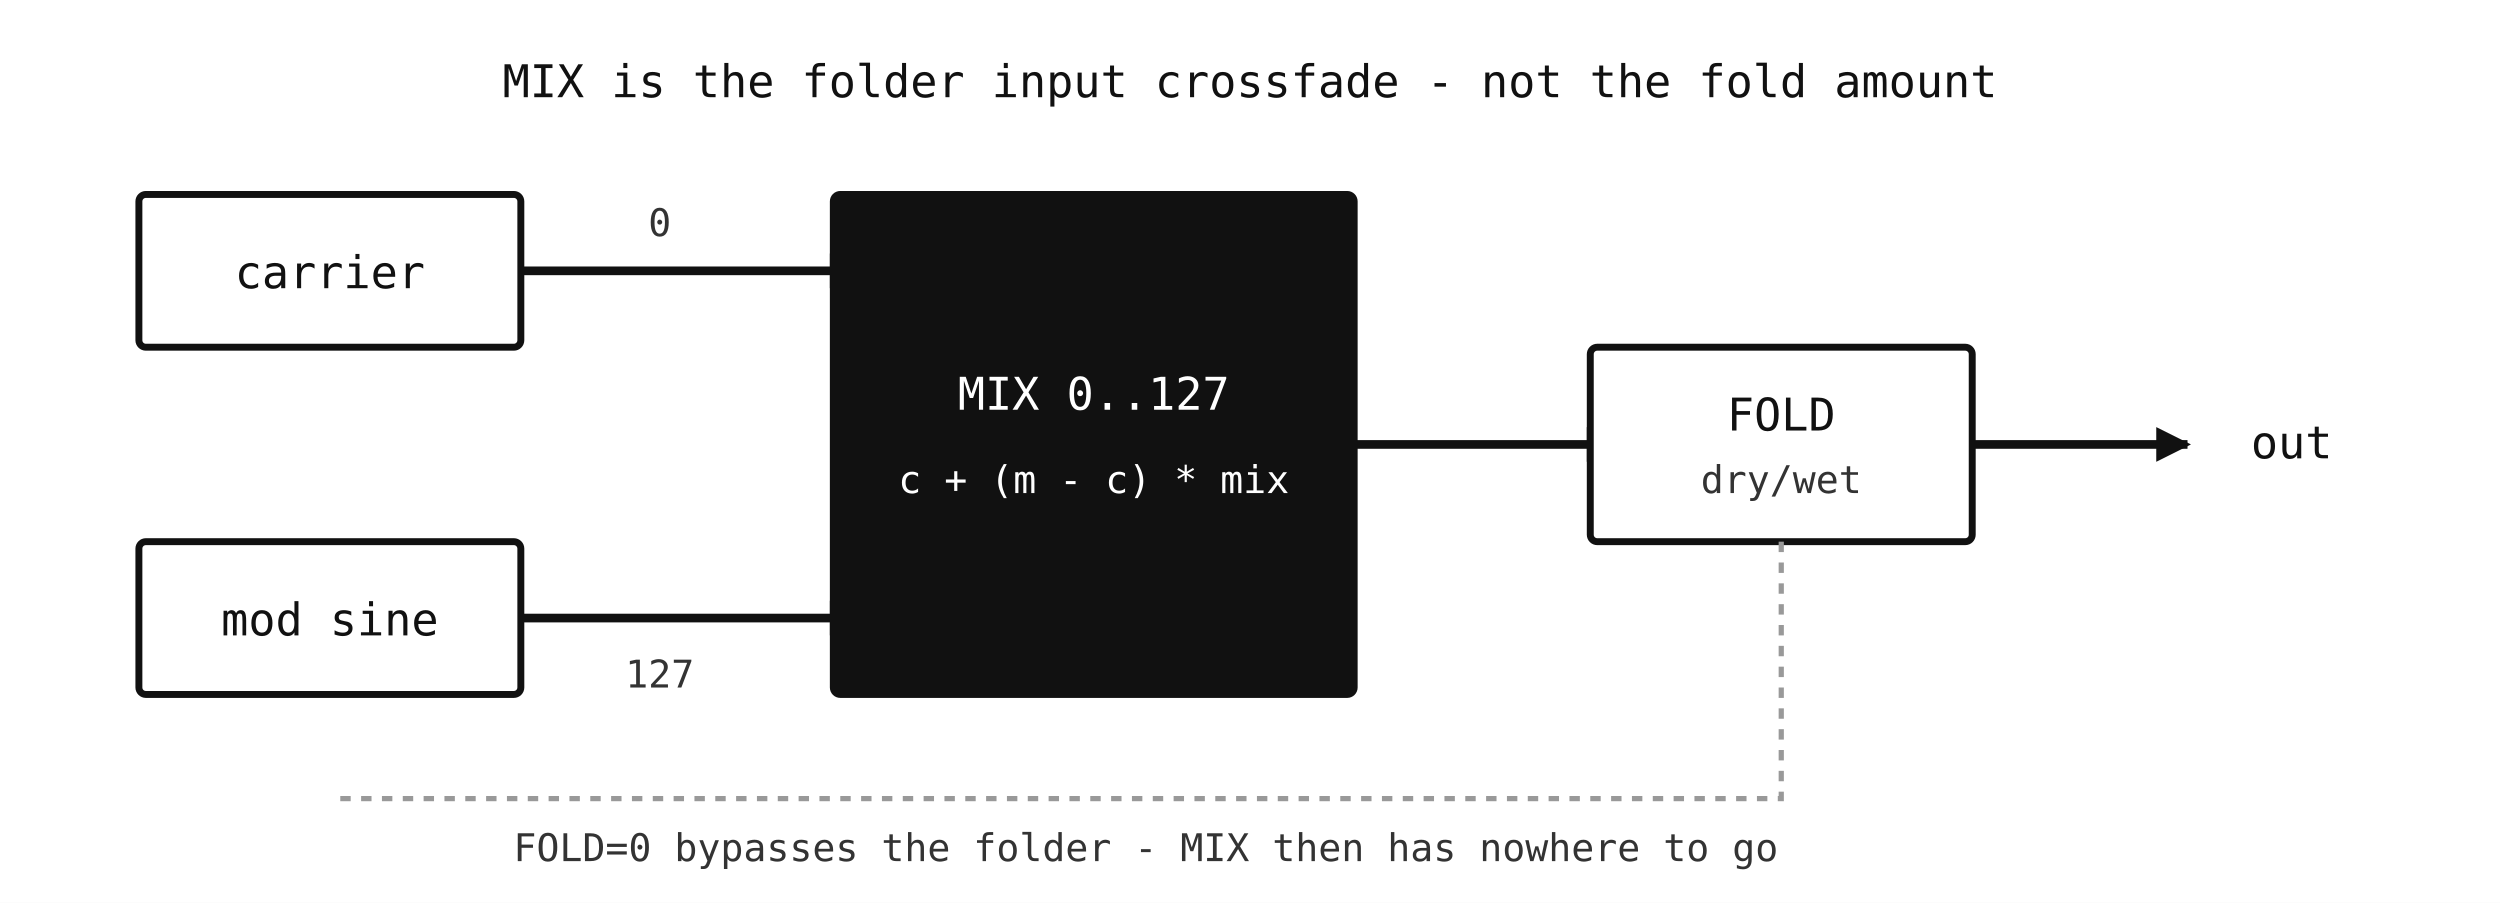
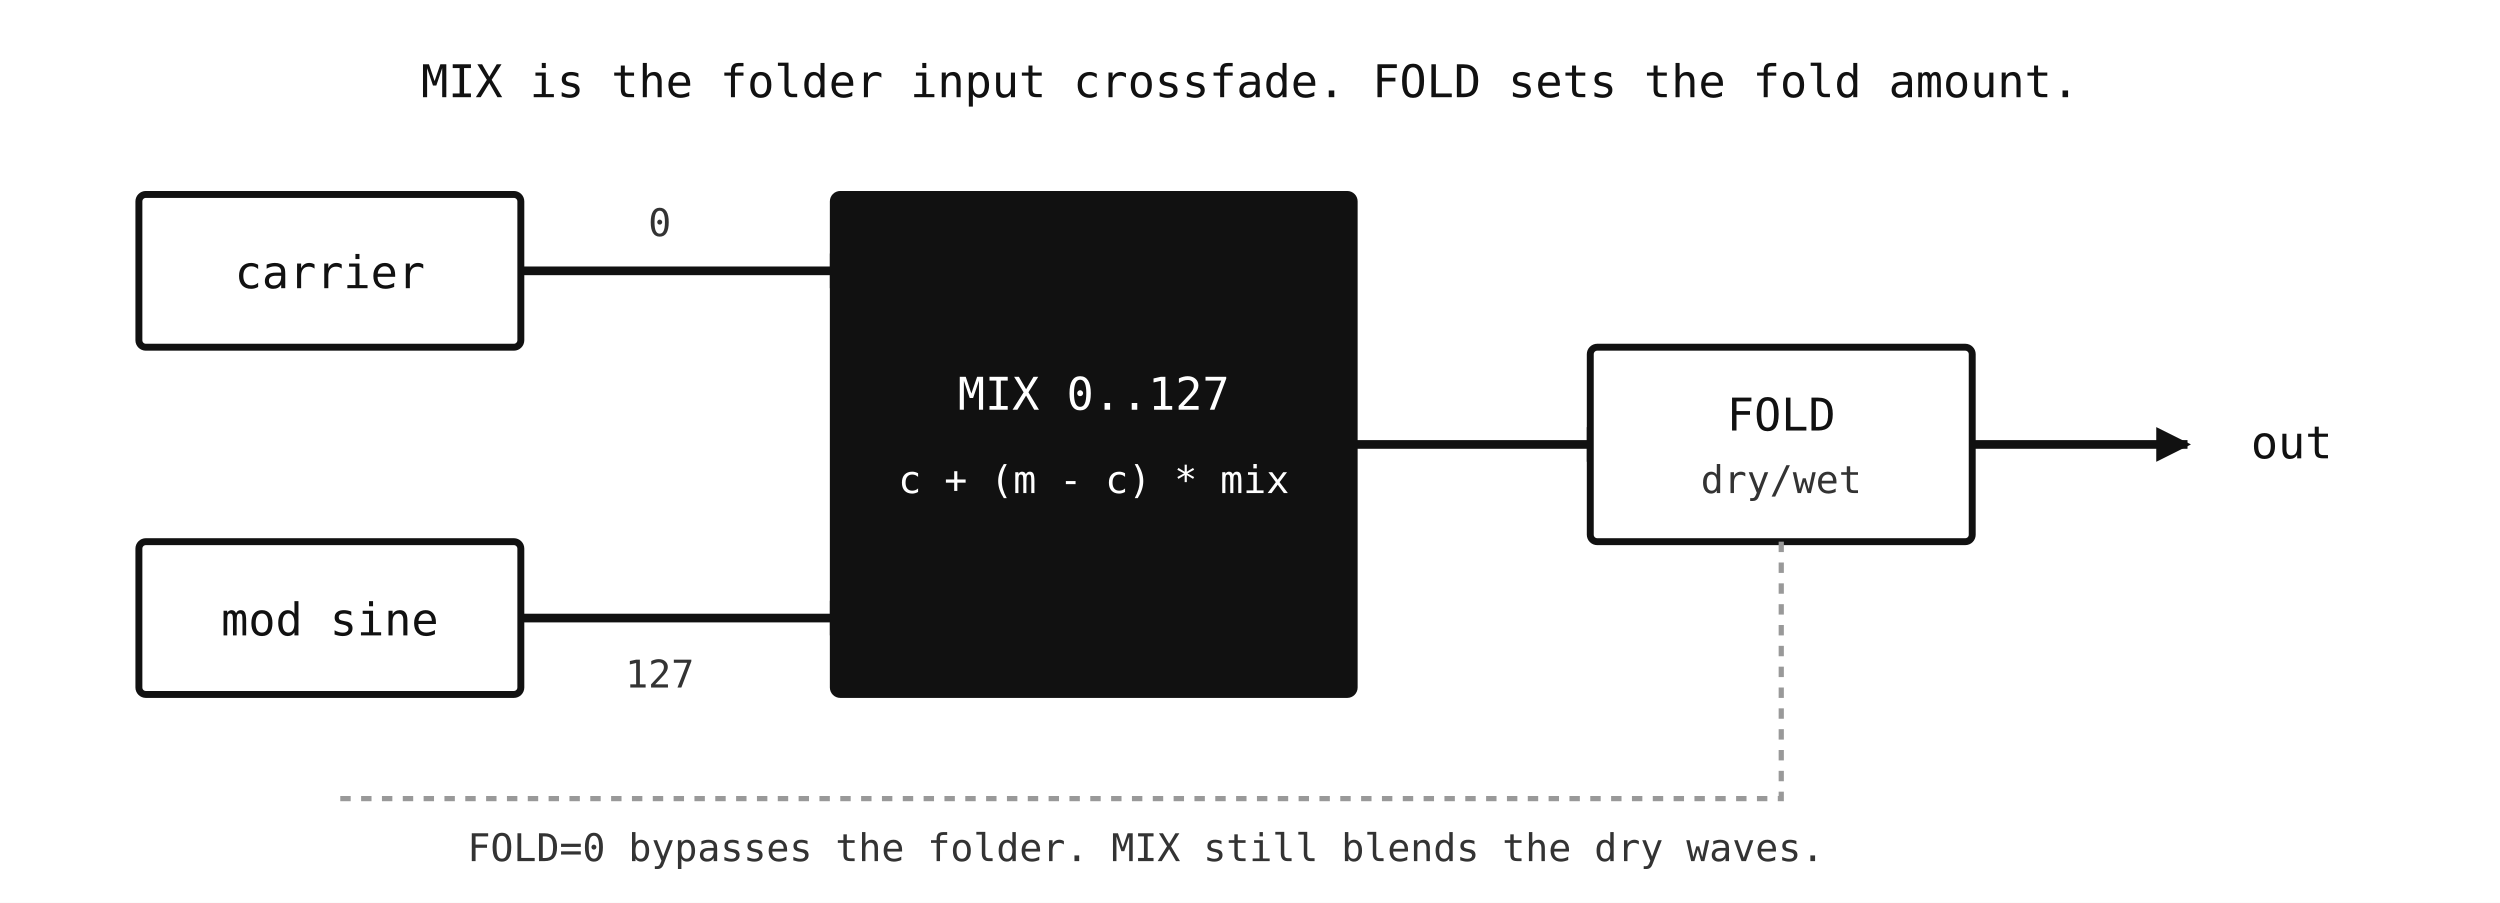
<svg xmlns="http://www.w3.org/2000/svg" viewBox="0 0 720 260" role="img" aria-labelledby="title desc">
  <rect width="720" height="260" fill="#fff" />
  <style>
    .box { fill:#fff; stroke:#111; stroke-width:2; }
    .fill { fill:#111; stroke:#111; stroke-width:2; }
    .t { font: 13px ui-monospace, Menlo, Consolas, monospace; fill:#111; }
    .t-inv { font: 13px ui-monospace, Menlo, Consolas, monospace; fill:#fff; }
    .t-sm { font: 11px ui-monospace, Menlo, Consolas, monospace; fill:#333; }
    .arr { fill:none; stroke:#111; stroke-width:2.5; marker-end:url(#a); }
    .dim { fill:none; stroke:#999; stroke-width:1.5; stroke-dasharray:3 3; }
  </style>
  <defs>
    <marker id="a" markerUnits="userSpaceOnUse" viewBox="0 0 10 10" refX="9" refY="5" markerWidth="10" markerHeight="10" orient="auto">
      <path d="M0 0 L10 5 L0 10 Z" fill="#111" />
    </marker>
  </defs>
-   <text class="t" x="360" y="28" text-anchor="middle">MIX is the folder input crossfade - not the fold amount</text>
+   <text class="t" x="360" y="28" text-anchor="middle">MIX is the folder input crossfade. FOLD sets the fold amount.</text>
  <rect class="box" x="40" y="56" width="110" height="44" rx="2" />
  <text class="t" x="95" y="83" text-anchor="middle">carrier</text>
  <rect class="box" x="40" y="156" width="110" height="44" rx="2" />
  <text class="t" x="95" y="183" text-anchor="middle">mod sine</text>
  <text class="t-sm" x="190" y="68" text-anchor="middle">0</text>
  <text class="t-sm" x="190" y="198" text-anchor="middle">127</text>
  <rect class="fill" x="240" y="56" width="150" height="144" rx="2" />
  <text class="t-inv" x="315" y="118" text-anchor="middle">MIX 0..127</text>
  <text class="t-inv" x="315" y="142" text-anchor="middle" style="font-size:11px">c + (m - c) * mix</text>
  <line class="arr" x1="150" y1="78" x2="248" y2="78" />
  <line class="arr" x1="150" y1="178" x2="248" y2="178" />
  <line class="arr" x1="390" y1="128" x2="466" y2="128" />
  <rect class="box" x="458" y="100" width="110" height="56" rx="2" />
  <text class="t" x="513" y="124" text-anchor="middle">FOLD</text>
  <text class="t-sm" x="513" y="142" text-anchor="middle">dry/wet</text>
  <line class="arr" x1="568" y1="128" x2="630" y2="128" />
  <text class="t" x="660" y="132" text-anchor="middle">out</text>
  <path class="dim" d="M513 156 L513 230 L95 230" />
-   <text class="t-sm" x="330" y="248" text-anchor="middle">FOLD=0 bypasses the folder - MIX then has nowhere to go</text>
+   <text class="t-sm" x="330" y="248" text-anchor="middle">FOLD=0 bypasses the folder. MIX still blends the dry waves.</text>
</svg>
